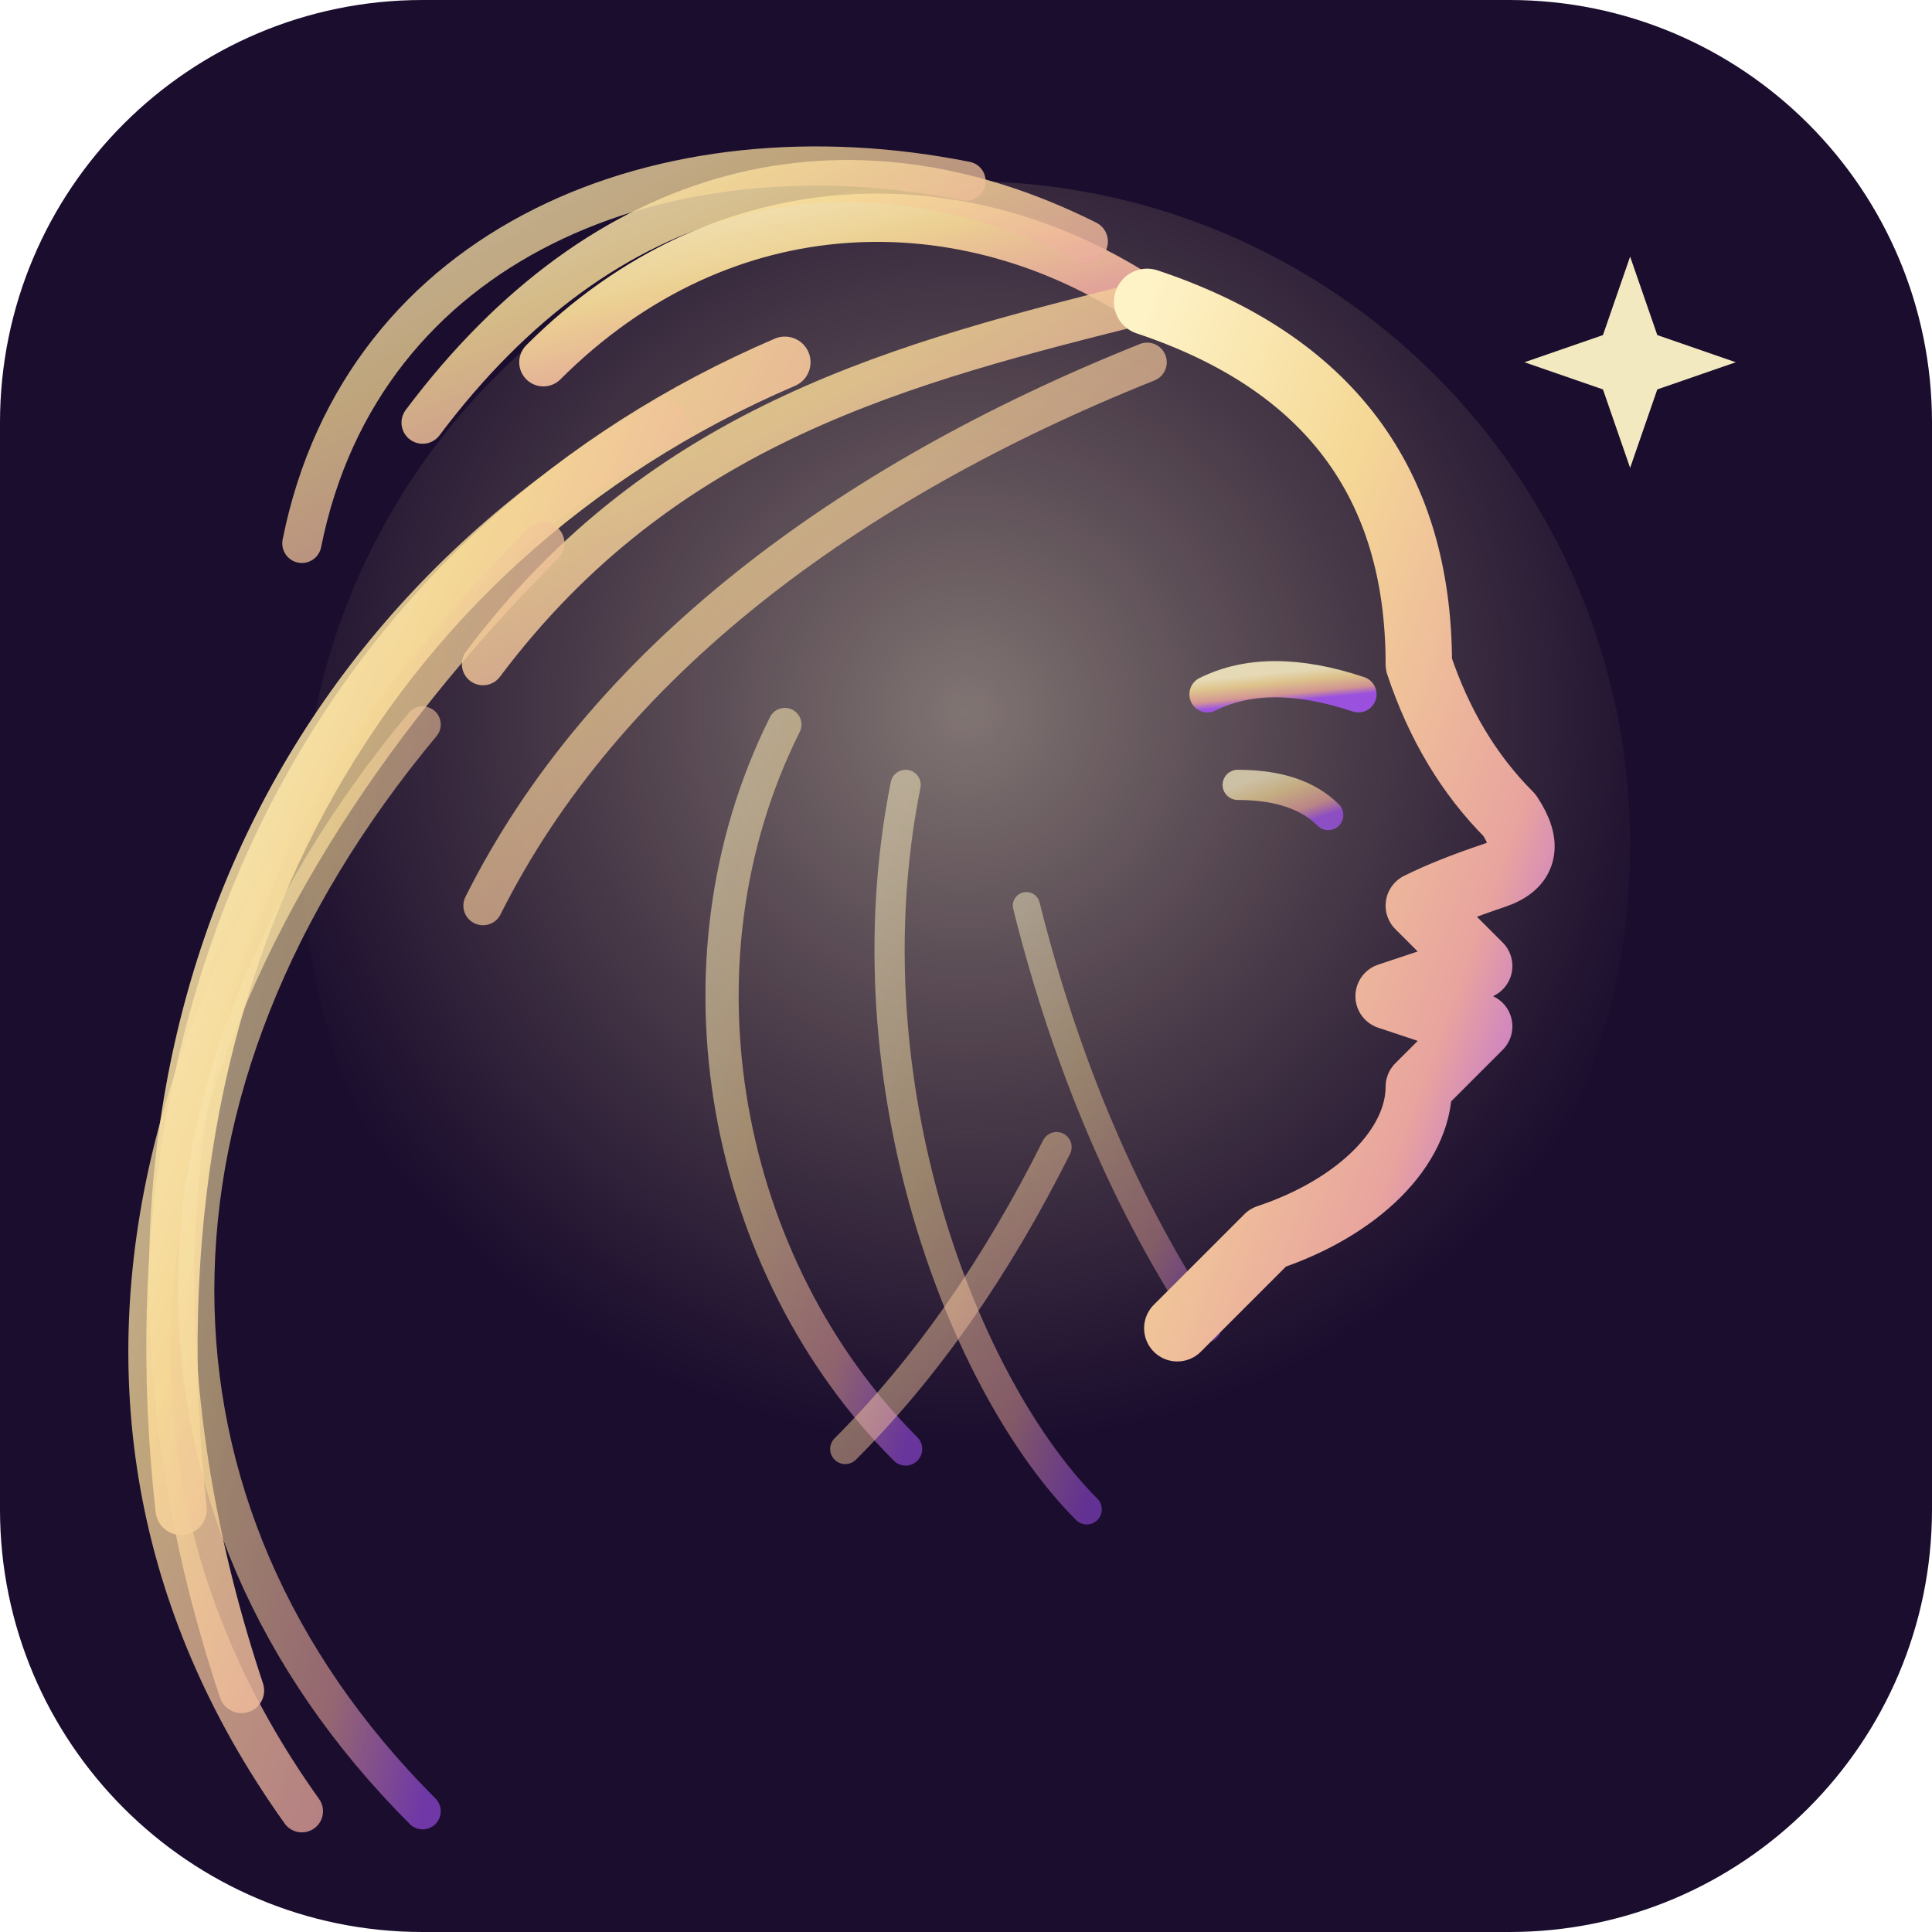
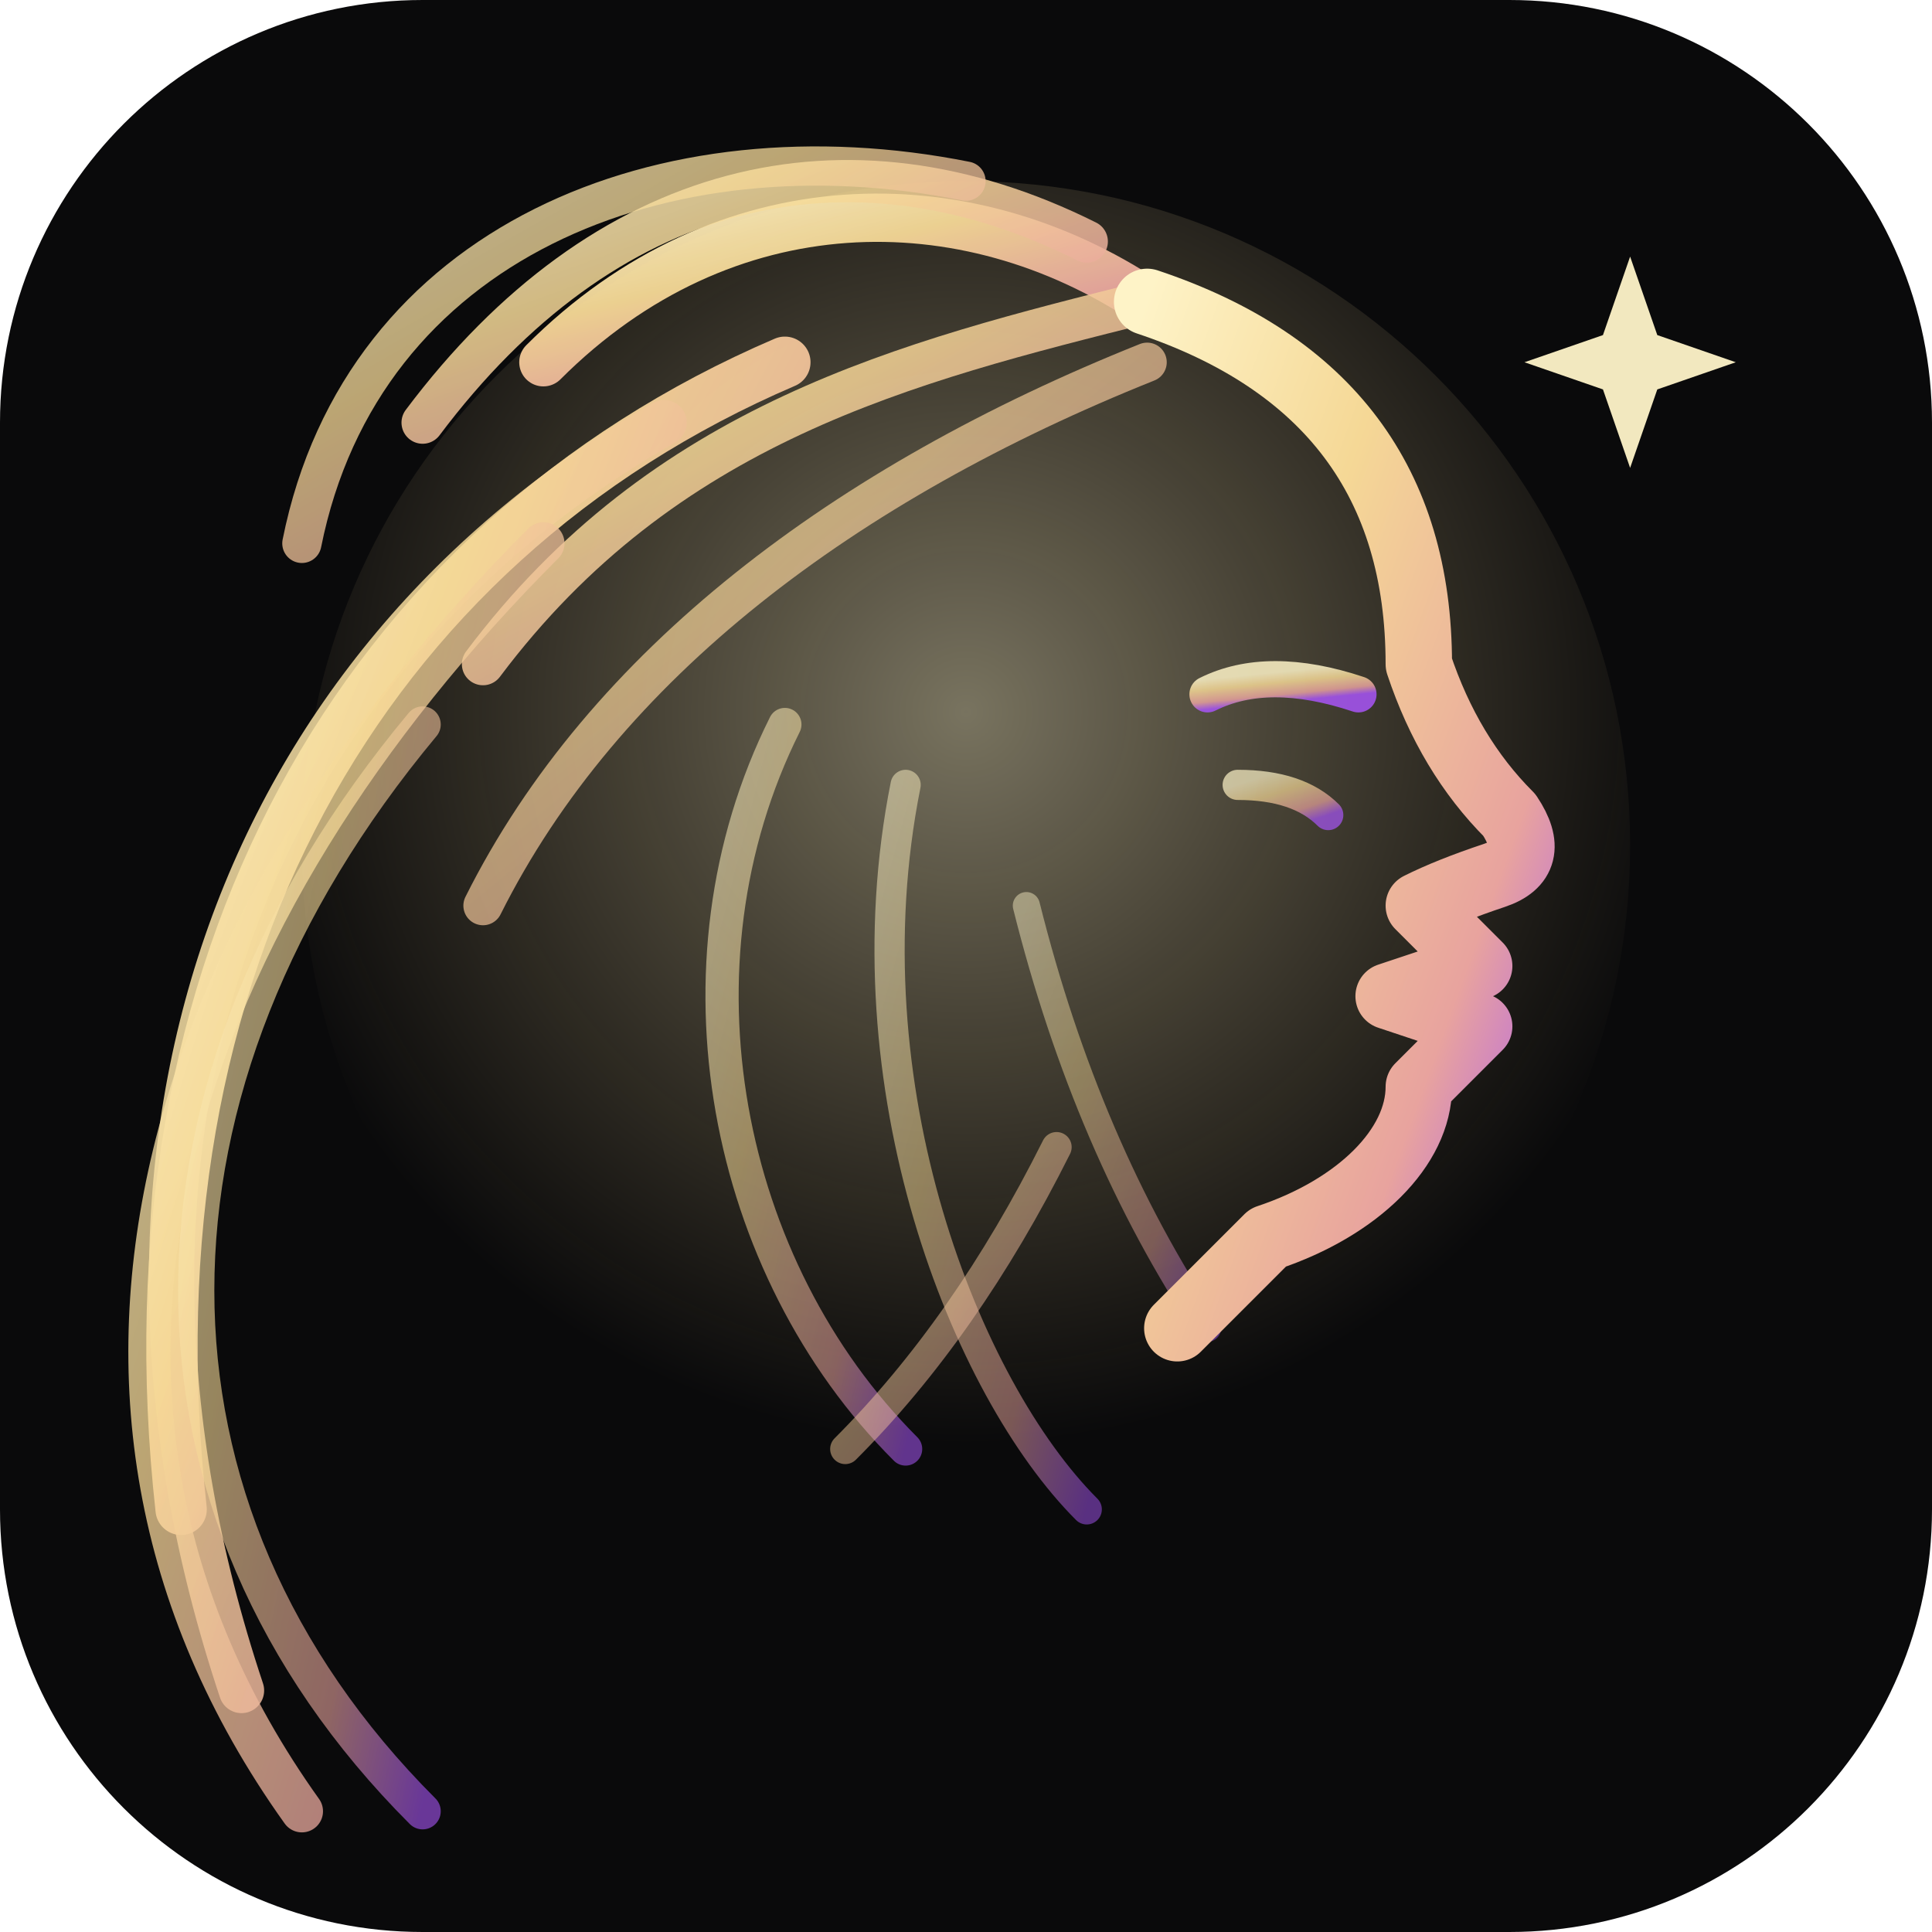
<svg xmlns="http://www.w3.org/2000/svg" width="64" height="64" viewBox="0 0 64 64" aria-label="Eve">
  <defs>
    <linearGradient id="g" x1="0" y1="0" x2="1" y2="1">
      <stop offset="0%" stop-color="#fef3c7" />
      <stop offset="35%" stop-color="#f5d896" />
      <stop offset="75%" stop-color="#e8a39e" />
      <stop offset="100%" stop-color="#a855f7" />
    </linearGradient>
    <radialGradient id="glow" cx="0.5" cy="0.4" r="0.55">
      <stop offset="0%" stop-color="#fef3c7" stop-opacity="0.45" />
      <stop offset="100%" stop-color="#f5d896" stop-opacity="0" />
    </radialGradient>
  </defs>
-   <rect width="64" height="64" rx="14" fill="#1a0d2e" />
+   <rect width="64" height="64" rx="14" fill="#0a0a0b" />
  <circle cx="32" cy="28" r="22" fill="url(#glow)" />
  <g stroke="url(#g)" stroke-linecap="round" fill="none">
    <path d="M 38 10 C 32 6 24 6 18 12" stroke-width="1.6" opacity="0.95" />
    <path d="M 36 8 C 28 4 20 6 14 14" stroke-width="1.4" opacity="0.85" />
    <path d="M 32 6 C 22 4 12 8 10 18" stroke-width="1.3" opacity="0.75" />
    <path d="M 38 10 C 30 12 22 14 16 22" stroke-width="1.4" opacity="0.85" />
    <path d="M 38 12 C 28 16 20 22 16 30" stroke-width="1.3" opacity="0.7" />
    <path d="M 26 12 C 12 18 4 32 6 50" stroke-width="1.7" opacity="0.95" />
    <path d="M 22 14 C 8 22 2 38 8 56" stroke-width="1.5" opacity="0.85" />
    <path d="M 18 18 C 6 30 0 46 10 60" stroke-width="1.4" opacity="0.75" />
    <path d="M 14 24 C 4 36 4 50 14 60" stroke-width="1.2" opacity="0.6" />
    <path d="M 26 24 C 22 32 24 42 30 48" stroke-width="1.1" opacity="0.55" />
    <path d="M 30 26 C 28 36 32 46 36 50" stroke-width="1" opacity="0.5" />
    <path d="M 34 30 Q 36 38 40 44" stroke-width="0.9" opacity="0.45" />
    <path d="M 35 38 Q 32 44 28 48" stroke-width="1" opacity="0.5" />
  </g>
  <path d="M 38 10 C 44 12 47 16 47 22 Q 48 25 50 27 Q 51 28.5 49.5 29 Q 48 29.5 47 30 L 49 32 L 46 33 L 49 34 L 47 36 C 47 38 45 40 42 41 L 39 44" stroke="url(#g)" stroke-width="2.2" stroke-linecap="round" stroke-linejoin="round" fill="none" />
  <path d="M 40 23 Q 42 22 45 23" stroke="url(#g)" stroke-width="1.2" stroke-linecap="round" fill="none" opacity="0.85" />
  <path d="M 41 26 Q 43 26 44 27" stroke="url(#g)" stroke-width="1" stroke-linecap="round" fill="none" opacity="0.7" />
  <path d="M 46 33 L 49 33" stroke="url(#g)" stroke-width="1" stroke-linecap="round" fill="none" opacity="0.7" />
  <g transform="translate(54 12)">
    <path d="M 0 -3.5 L 0.9 -0.9 L 3.5 0 L 0.9 0.9 L 0 3.5 L -0.9 0.9 L -3.5 0 L -0.9 -0.9 Z" fill="#fef3c7" opacity="0.95" />
  </g>
</svg>
